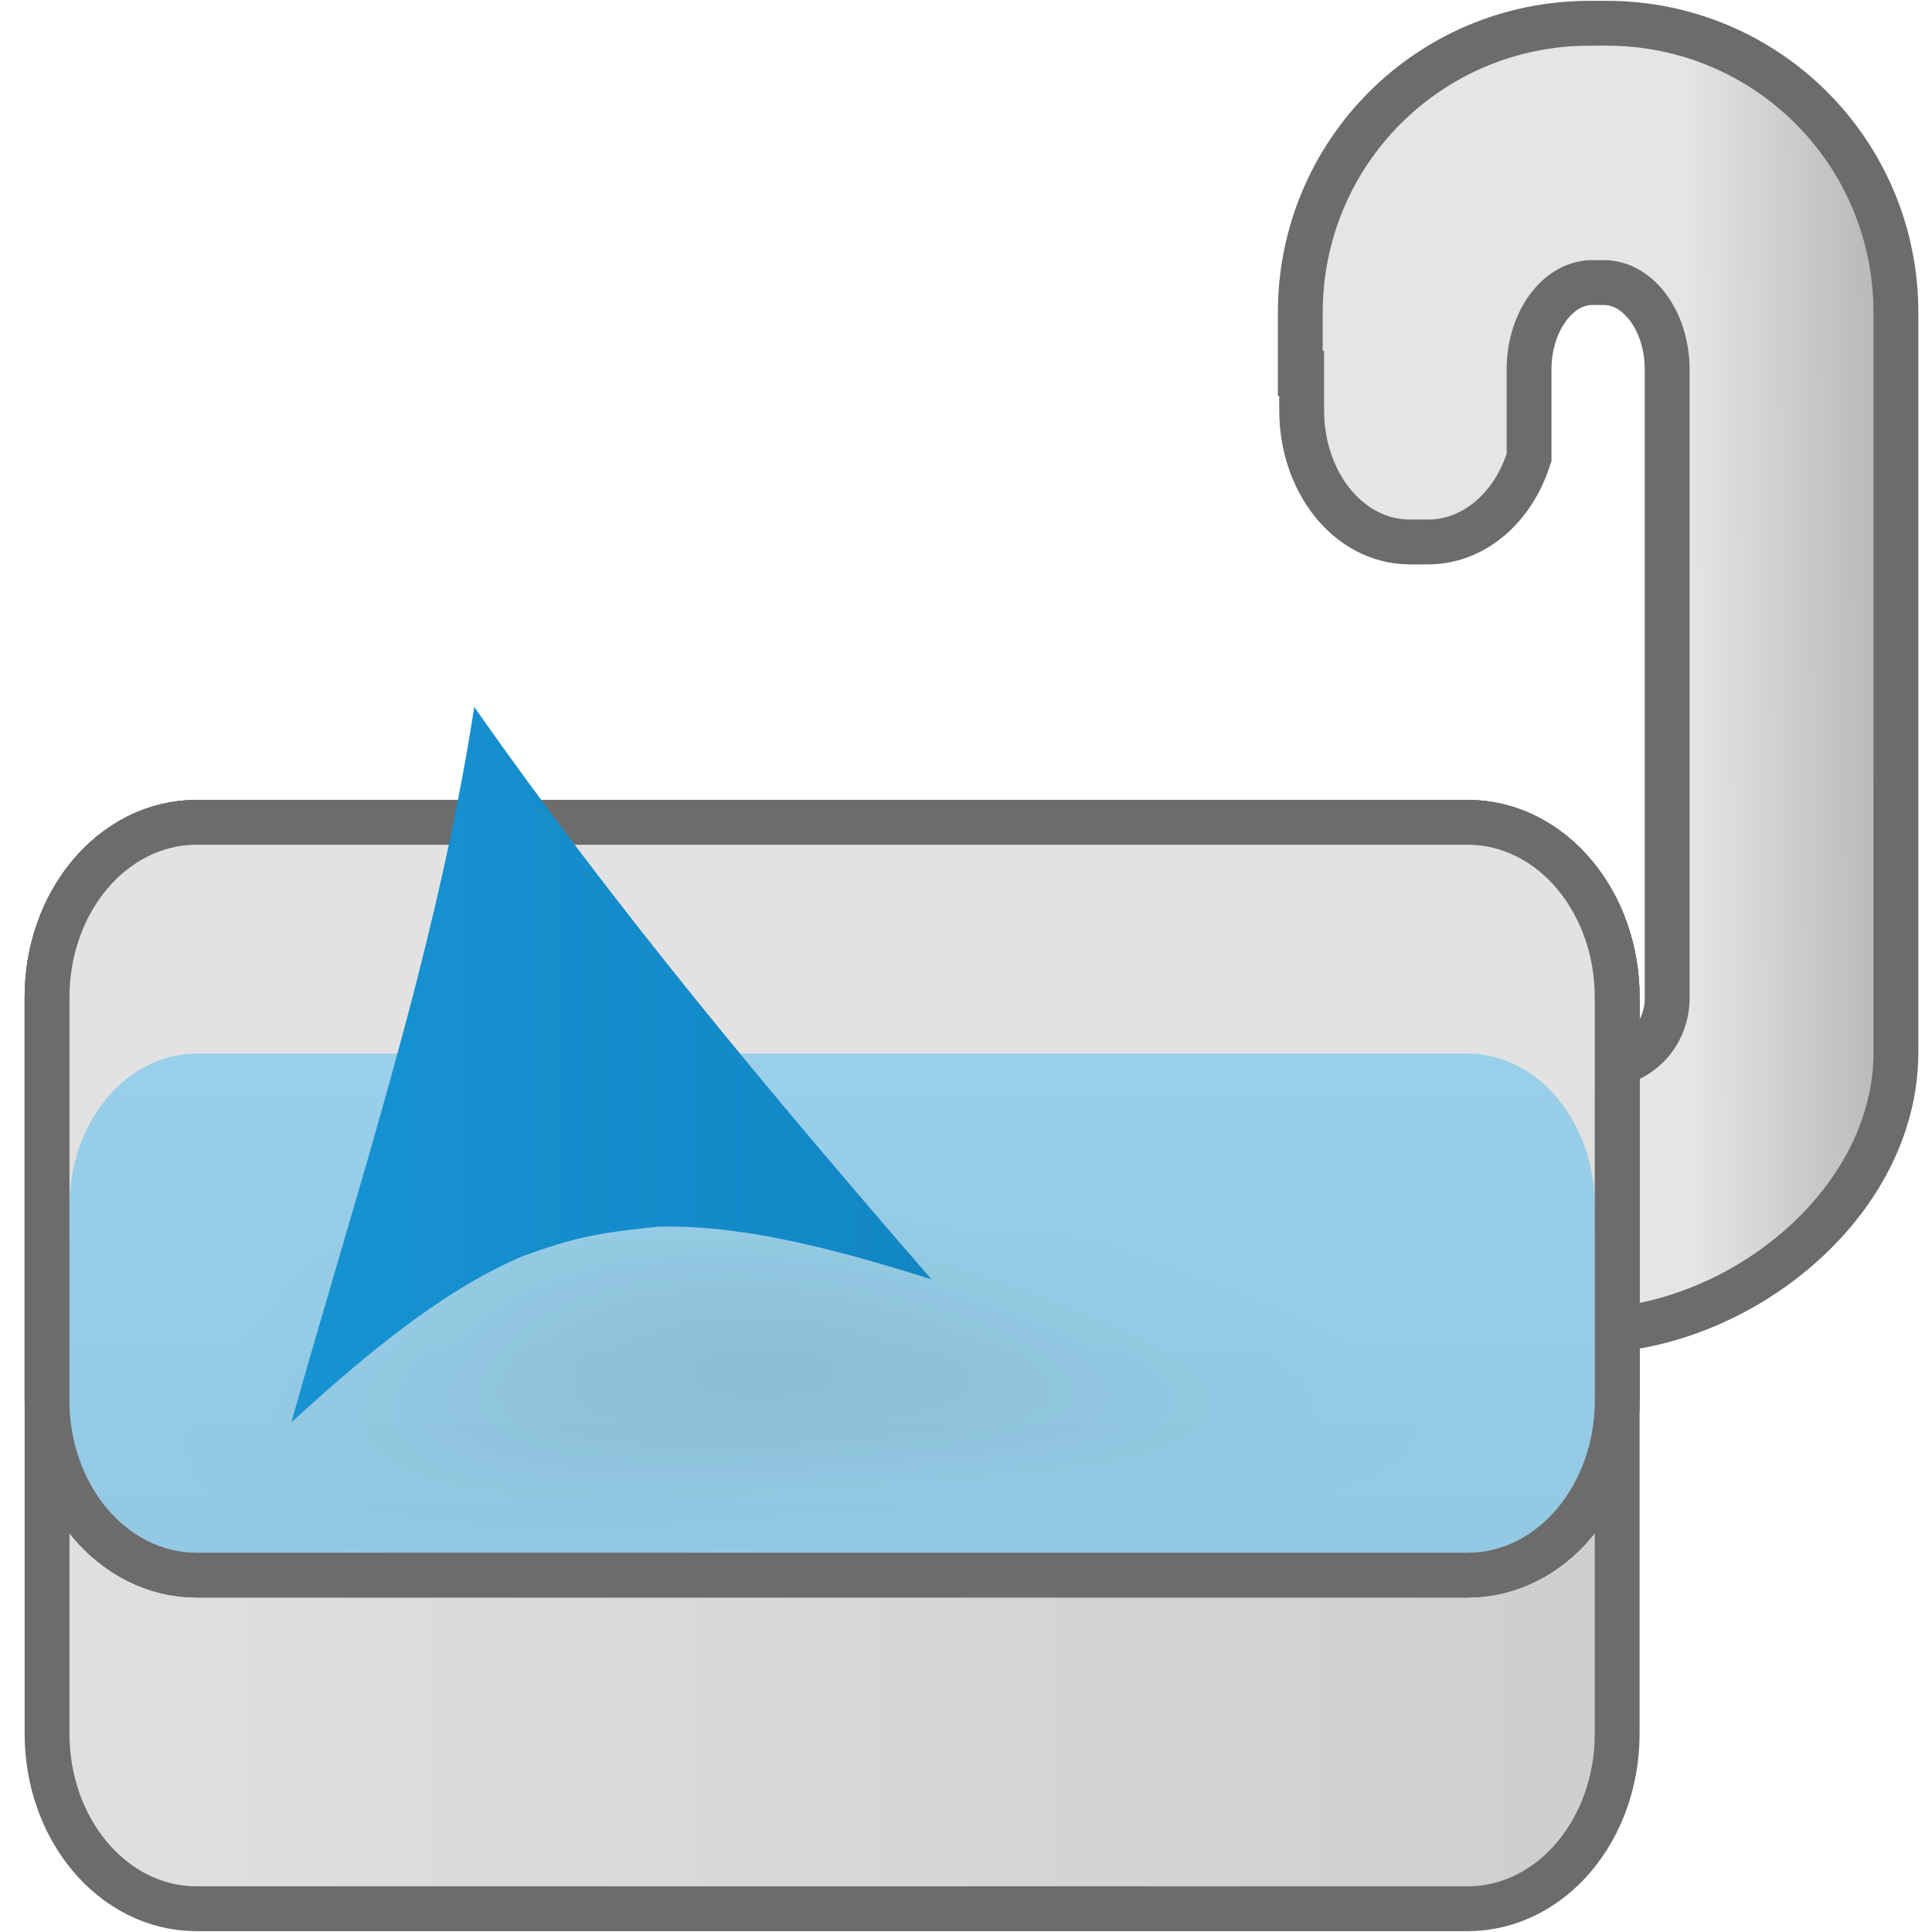
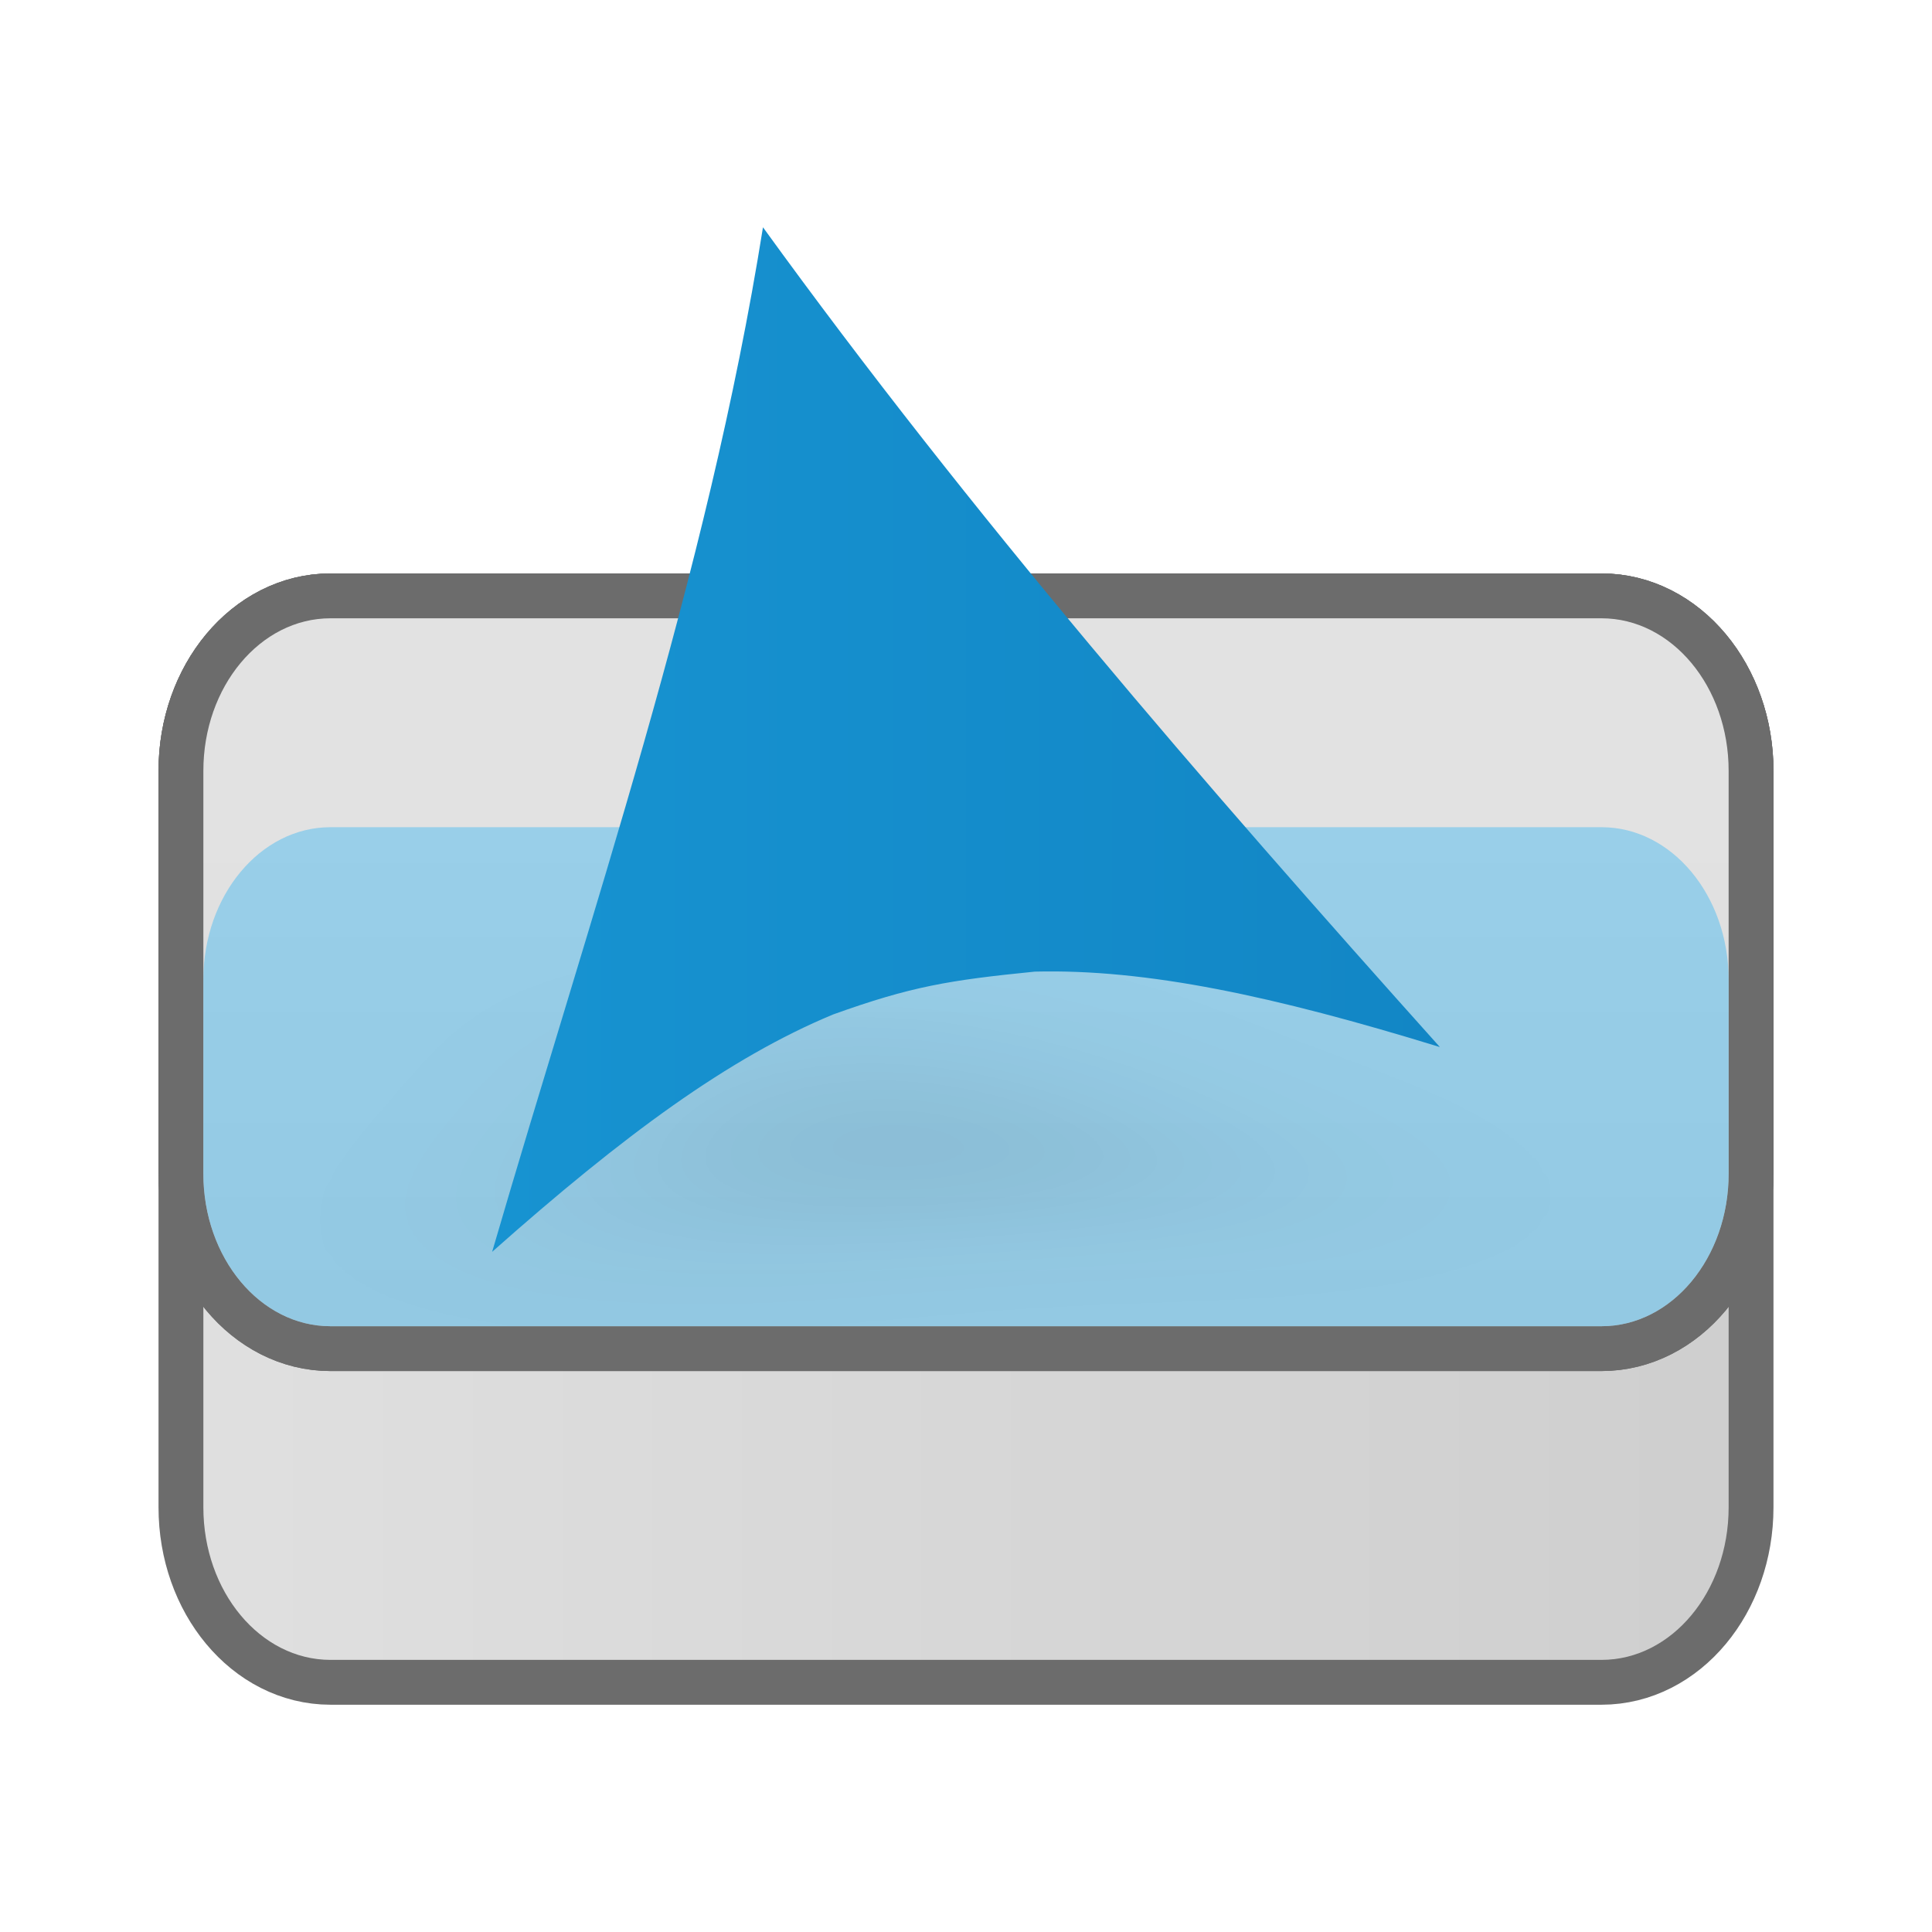
<svg xmlns="http://www.w3.org/2000/svg" xmlns:xlink="http://www.w3.org/1999/xlink" width="152mm" height="152mm" viewBox="0 0 152 152" version="1.1" id="svg1" xml:space="preserve">
  <defs id="defs1">
    <linearGradient id="linearGradient24">
      <stop style="stop-color:#1793d1;stop-opacity:1;" offset="0" id="stop24" />
      <stop style="stop-color:#1286c5;stop-opacity:1;" offset="1" id="stop25" />
    </linearGradient>
    <linearGradient id="linearGradient21">
      <stop style="stop-color:#e2e2e2;stop-opacity:1;" offset="0" id="stop20" />
      <stop style="stop-color:#cccccc;stop-opacity:1;" offset="1" id="stop21" />
    </linearGradient>
    <linearGradient id="linearGradient18">
      <stop style="stop-color:#e0e0e0;stop-opacity:1;" offset="0" id="stop18" />
      <stop style="stop-color:#cecece;stop-opacity:1;" offset="1" id="stop19" />
    </linearGradient>
-     <linearGradient id="linearGradient16">
-       <stop style="stop-color:#e5e5e5;stop-opacity:1;" offset="0" id="stop16" />
-       <stop style="stop-color:#bababa;stop-opacity:1;" offset="1" id="stop17" />
-     </linearGradient>
    <linearGradient id="linearGradient10">
      <stop style="stop-color:#d6d6d6;stop-opacity:1;" offset="0" id="stop10" />
      <stop style="stop-color:#979797;stop-opacity:1;" offset="1" id="stop11" />
    </linearGradient>
    <linearGradient xlink:href="#linearGradient10" id="linearGradient11" x1="105" y1="91.464" x2="105" y2="155.595" gradientUnits="userSpaceOnUse" />
-     <linearGradient xlink:href="#linearGradient16" id="linearGradient17" x1="172.462" y1="60.995" x2="186.931" y2="60.881" gradientUnits="userSpaceOnUse" />
    <linearGradient xlink:href="#linearGradient18" id="linearGradient19" x1="41.472" y1="114.621" x2="168.528" y2="114.621" gradientUnits="userSpaceOnUse" />
    <linearGradient x1="112.499" y1="6.137" x2="112.499" y2="129.347" id="path1082_2_" gradientUnits="userSpaceOnUse" gradientTransform="translate(287,-83)">
      <stop id="stop193" style="stop-color:#ffffff;stop-opacity:0" offset="0" />
      <stop id="stop195" style="stop-color:#ffffff;stop-opacity:0.275" offset="1" />
      <midPointStop offset="0" style="stop-color:#FFFFFF" id="midPointStop197" />
      <midPointStop offset="0.5" style="stop-color:#FFFFFF" id="midPointStop199" />
      <midPointStop offset="1" style="stop-color:#000000" id="midPointStop201" />
    </linearGradient>
    <linearGradient x1="541.335" y1="104.507" x2="606.912" y2="303.14" id="linearGradient2544" xlink:href="#path1082_2_" gradientUnits="userSpaceOnUse" gradientTransform="matrix(-0.3937741,0,0,0.393752,357.5197,122.0015)" />
    <linearGradient id="linearGradient3388">
      <stop id="stop3390" style="stop-color:#000000;stop-opacity:0" offset="0" />
      <stop id="stop3392" style="stop-color:#000000;stop-opacity:0.371" offset="1" />
    </linearGradient>
    <linearGradient x1="490.723" y1="237.724" x2="490.723" y2="183.964" id="linearGradient4416" xlink:href="#linearGradient3388" gradientUnits="userSpaceOnUse" gradientTransform="matrix(0.749107,0,0,0.749107,-35.45986,91.44108)" />
    <linearGradient xlink:href="#linearGradient21" id="linearGradient11-0" x1="105" y1="91.464" x2="105" y2="155.595" gradientUnits="userSpaceOnUse" gradientTransform="translate(1.8888184e-6)" />
    <linearGradient xlink:href="#linearGradient24" id="linearGradient25" x1="69.744" y1="93.954" x2="390.875" y2="93.954" gradientUnits="userSpaceOnUse" />
    <linearGradient xlink:href="#linearGradient24" id="linearGradient26" gradientUnits="userSpaceOnUse" x1="69.744" y1="93.954" x2="390.875" y2="93.954" />
    <filter style="color-interpolation-filters:sRGB" id="filter27" x="-0.507" y="-0.454" width="2.013" height="1.907">
      <feGaussianBlur stdDeviation="55.294" id="feGaussianBlur27" />
    </filter>
  </defs>
  <g id="layer1" transform="translate(-41.47222,-7.253759)">
    <g id="g27" transform="translate(1.938935,0.0654659)">
-       <path id="rect2" style="opacity:1;fill:url(#linearGradient17);stroke:#6c6c6c;stroke-width:7.056;stroke-linecap:round;stroke-opacity:1;paint-order:stroke fill markers" d="m 164.598,10.782 c -11.634,0 -21,9.366 -21,21 v 3.022 h 0.106 v 4.651 c 0,4.769 3.004,8.608 6.736,8.608 h 1.451 c 2.775,0 5.143,-2.127 6.177,-5.176 v -6.623 c 0,-4.769 3.004,-8.608 6.736,-8.608 h 0.922 c 3.732,0 6.736,3.839 6.736,8.608 v 49.465 c 0,3.499 -2.599,7.063 -7.462,7.148 v 17.241 c 10.708,-0.364 21.931,-9.375 21.931,-20.136 V 31.781 c 0,-11.634 -9.366,-21 -21,-21 z" />
-       <rect style="opacity:1;fill:url(#linearGradient19);stroke:#6c6c6c;stroke-width:7.056;stroke-linecap:round;stroke-opacity:1;paint-order:stroke fill markers" id="rect1" width="120" height="81.947" x="45" y="73.648" rx="10" ry="12" />
-       <rect style="fill:url(#linearGradient11);fill-opacity:1;stroke:#6c6c6c;stroke-width:7.056;stroke-linecap:round;stroke-opacity:1;paint-order:stroke fill markers" id="rect1-9" width="120" height="55.696" x="45" y="73.648" rx="10" ry="12" />
-       <rect style="fill:url(#linearGradient11-0);fill-opacity:1;stroke:#6c6c6c;stroke-width:7.056;stroke-linecap:round;stroke-dasharray:none;stroke-opacity:1;paint-order:stroke fill markers" id="rect1-9-59" width="120" height="55.696" x="45" y="73.648" rx="10" ry="12" />
-       <rect style="fill:#62c0ee;fill-opacity:0.571;stroke:none;stroke-width:7.056;stroke-linecap:round;stroke-opacity:1;paint-order:stroke fill markers" id="rect1-9-59-0" width="120" height="39.26" x="45" y="90.084" rx="10" ry="12" />
-       <g transform="matrix(0.2441958,0,0,0.07467257,50.32972,104.887)" id="g2424-0" style="opacity:0.093;mix-blend-mode:normal;fill:#000000;filter:url(#filter27)">
-         <g id="g24-4" style="fill:#000000" transform="matrix(0.8157697,0,0,0.8572227,35.99936,49.82205)">
-           <path d="M 161.515,-76.688 C 142.671,39.534 103.229,151.614 69.744,264.597 c 44.611,-38.918 80.191,-64.628 115.485,-79.051 26.497,-9.37 39.369,-11.433 68.421,-14.292 37.898,-0.922 80.804,8.069 137.224,25.128 C 310.563,108.29 231.952,18.939 161.515,-76.688 Z" id="path2518-0" style="fill:#000000;fill-opacity:1;fill-rule:evenodd;stroke:none;stroke-width:1.935" />
+       <g id="g1" transform="translate(10.53328,-17.81548)">
+         <rect style="opacity:1;fill:url(#linearGradient19);stroke:#6c6c6c;stroke-width:7.056;stroke-linecap:round;stroke-opacity:1;paint-order:stroke fill markers" id="rect1" width="120" height="81.947" x="45" y="73.648" rx="10" ry="12" />
+         <rect style="fill:url(#linearGradient11);fill-opacity:1;stroke:#6c6c6c;stroke-width:7.056;stroke-linecap:round;stroke-opacity:1;paint-order:stroke fill markers" id="rect1-9" width="120" height="55.696" x="45" y="73.648" rx="10" ry="12" />
+         <rect style="fill:url(#linearGradient11-0);fill-opacity:1;stroke:#6c6c6c;stroke-width:7.056;stroke-linecap:round;stroke-dasharray:none;stroke-opacity:1;paint-order:stroke fill markers" id="rect1-9-59" width="120" height="55.696" x="45" y="73.648" rx="10" ry="12" />
+         <rect style="fill:#62c0ee;fill-opacity:0.571;stroke:none;stroke-width:7.056;stroke-linecap:round;stroke-opacity:1;paint-order:stroke fill markers" id="rect1-9-59-0" width="120" height="39.26" x="45" y="90.084" rx="10" ry="12" />
+         <g transform="matrix(0.2441958,0,0,0.07467257,50.32972,104.887)" id="g2424-0" style="opacity:0.093;mix-blend-mode:normal;fill:#000000;filter:url(#filter27)">
+           <g id="g24-4" style="fill:#000000" transform="matrix(0.8157697,0,0,0.8572227,35.99936,49.82205)">
+             <path d="M 161.515,-76.688 C 142.671,39.534 103.229,151.614 69.744,264.597 c 44.611,-38.918 80.191,-64.628 115.485,-79.051 26.497,-9.37 39.369,-11.433 68.421,-14.292 37.898,-0.922 80.804,8.069 137.224,25.128 C 310.563,108.29 231.952,18.939 161.515,-76.688 Z" id="path2518-0" style="fill:#000000;fill-opacity:1;fill-rule:evenodd;stroke:none;stroke-width:1.935" />
+           </g>
        </g>
-       </g>
-       <g transform="matrix(0.192252,0,0,0.1923922,44.59387,65.8694)" id="g2424" style="stroke:none;stroke-width:3.794;stroke-dasharray:none;stroke-opacity:1">
-         <g id="g24" style="fill:url(#linearGradient25);stroke:none;stroke-width:4.537;stroke-dasharray:none;stroke-opacity:1" transform="matrix(0.8157697,0,0,0.8572227,35.99936,49.82205)">
-           <path d="M 161.515,-76.688 C 142.671,39.534 103.229,151.614 69.744,264.597 c 44.611,-38.918 80.191,-64.628 115.485,-79.051 26.497,-9.37 39.369,-11.433 68.421,-14.292 37.898,-0.922 80.804,8.069 137.224,25.128 C 310.563,108.29 231.952,18.939 161.515,-76.688 Z" id="path2518" style="fill:url(#linearGradient26);fill-opacity:1;fill-rule:evenodd;stroke:none;stroke-width:4.537;stroke-dasharray:none;stroke-opacity:1" />
+         <g transform="matrix(0.2846227,0,0,0.2755258,41.27898,47.27021)" id="g2424" style="stroke:none;stroke-width:3.794;stroke-dasharray:none;stroke-opacity:1">
+           <g id="g24" style="fill:url(#linearGradient25);stroke:none;stroke-width:4.537;stroke-dasharray:none;stroke-opacity:1" transform="matrix(0.8157697,0,0,0.8572227,35.99936,49.82205)">
+             <path d="M 161.515,-76.688 C 142.671,39.534 103.229,151.614 69.744,264.597 c 44.611,-38.918 80.191,-64.628 115.485,-79.051 26.497,-9.37 39.369,-11.433 68.421,-14.292 37.898,-0.922 80.804,8.069 137.224,25.128 C 310.563,108.29 231.952,18.939 161.515,-76.688 Z" id="path2518" style="fill:url(#linearGradient26);fill-opacity:1;fill-rule:evenodd;stroke:none;stroke-width:4.537;stroke-dasharray:none;stroke-opacity:1" />
+           </g>
        </g>
      </g>
    </g>
  </g>
</svg>
